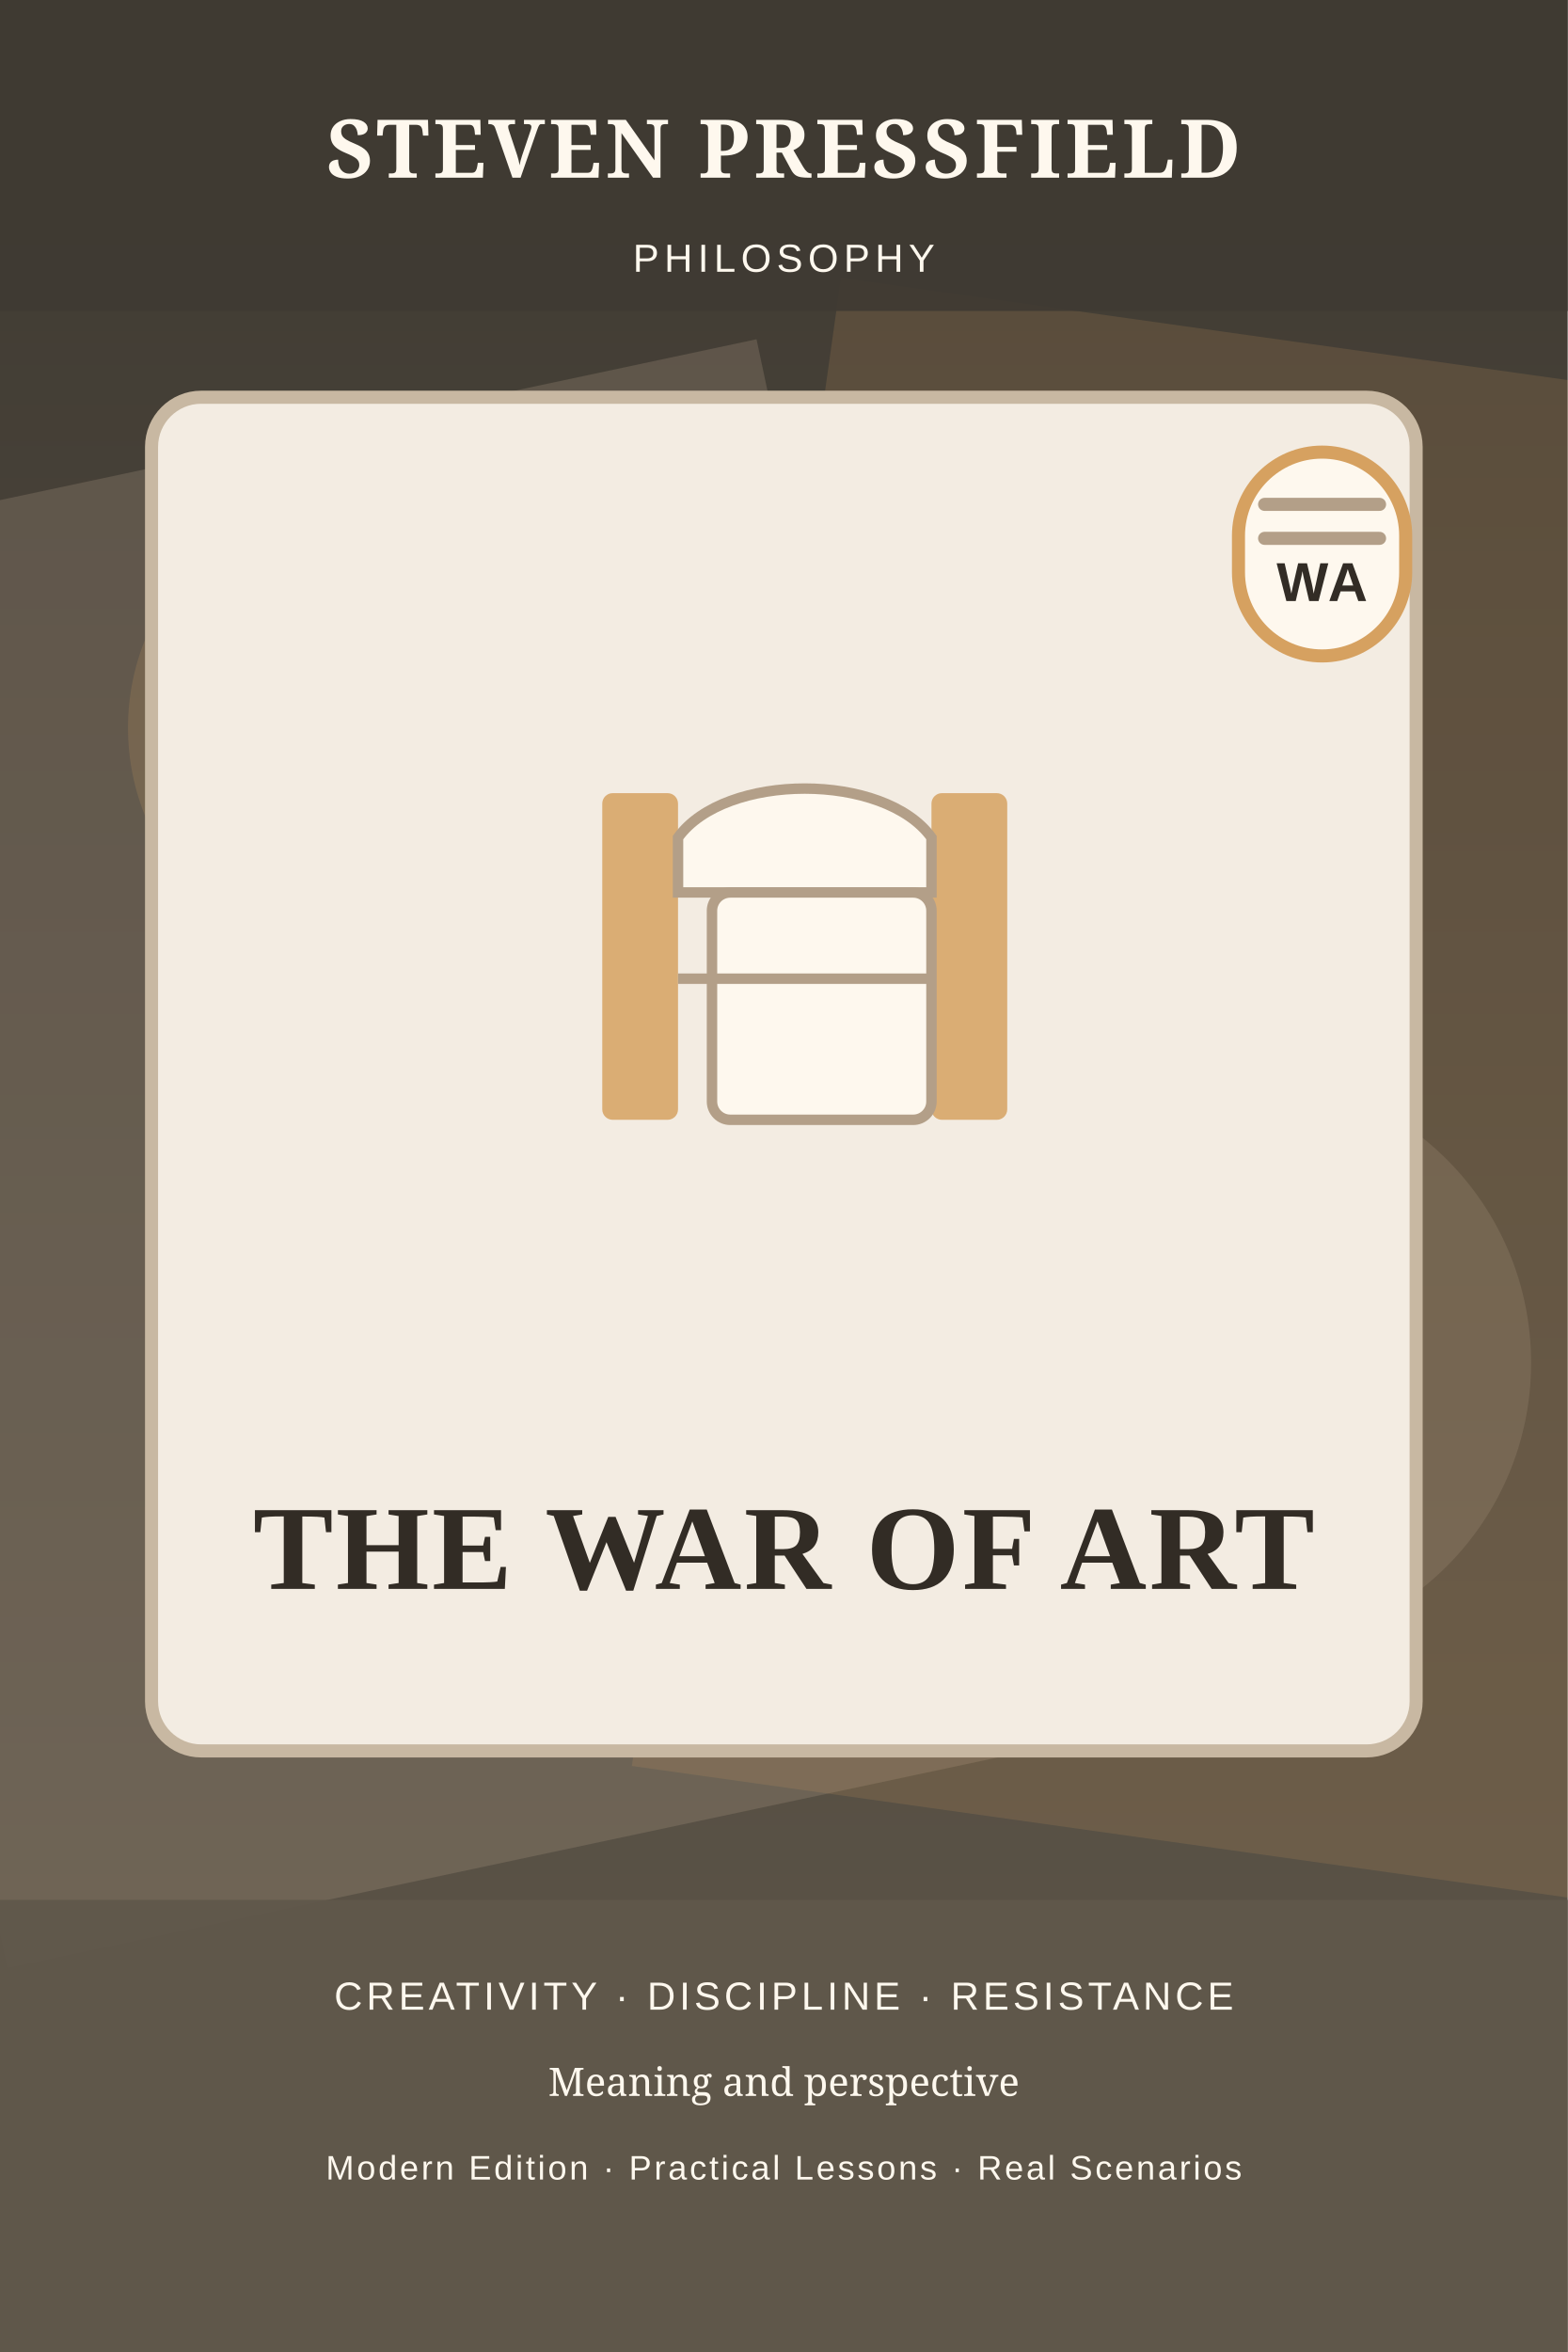
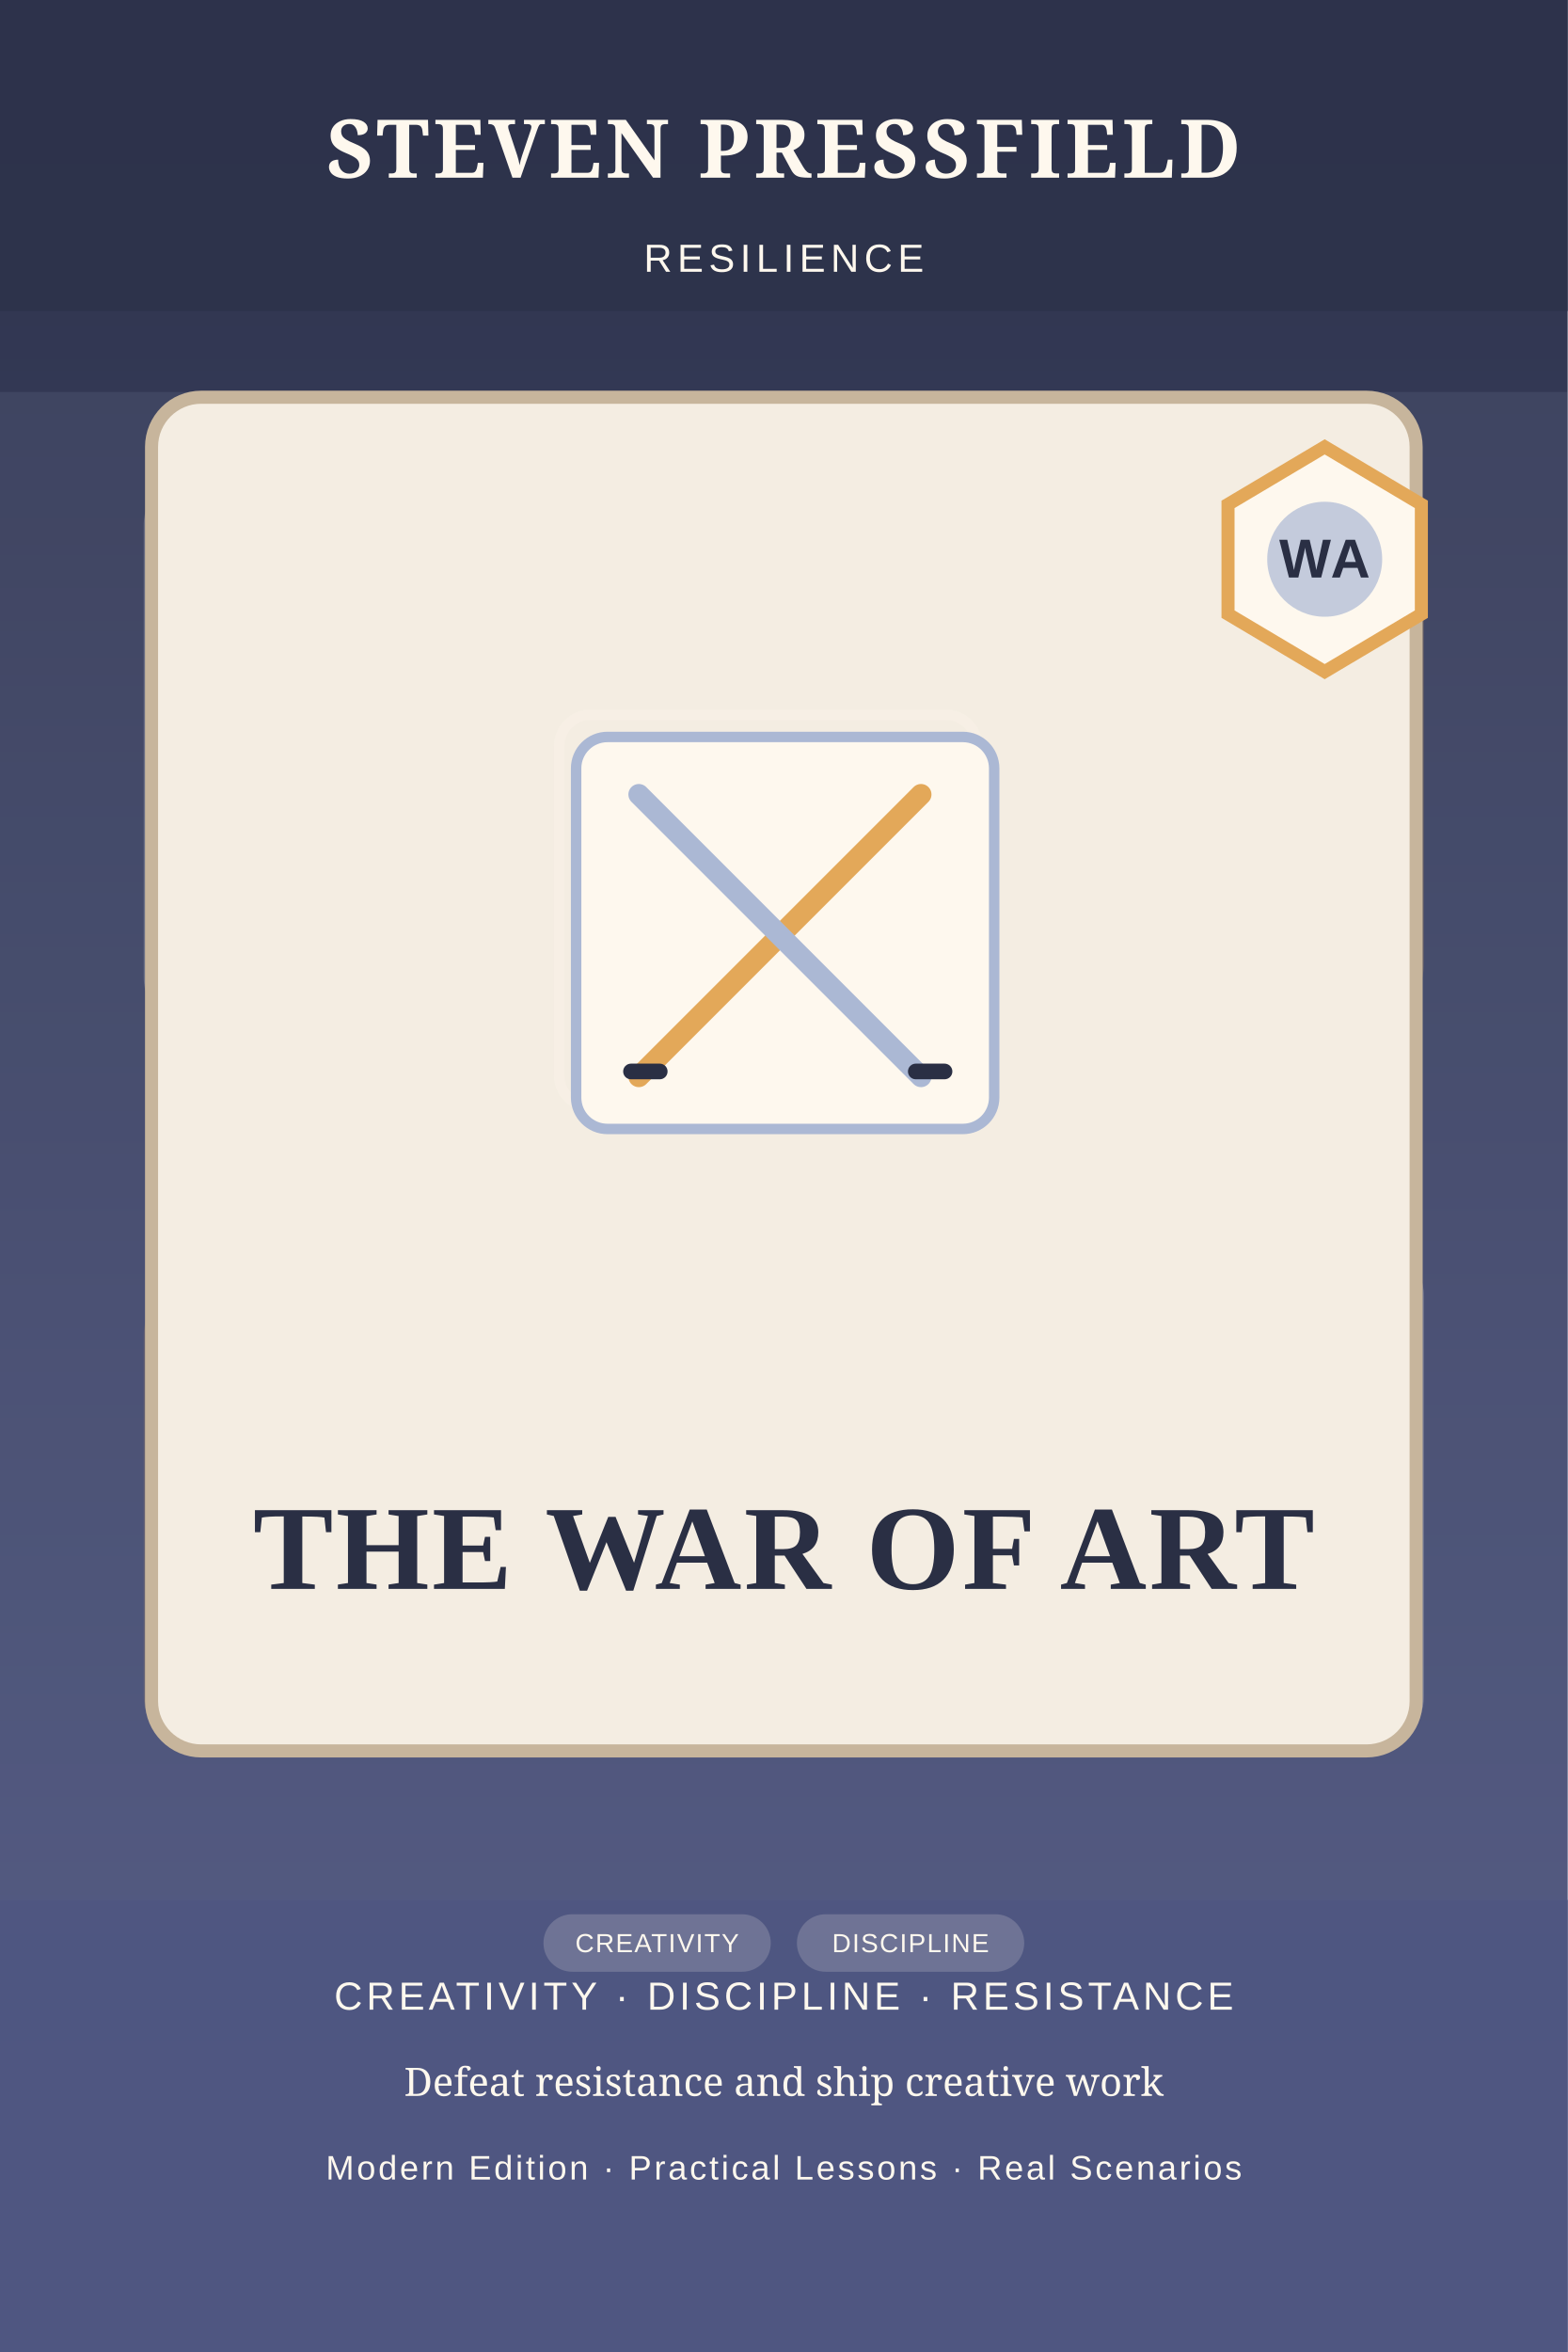
<svg xmlns="http://www.w3.org/2000/svg" width="1200" height="1800" viewBox="0 0 1200 1800" fill="none" role="img" aria-labelledby="title desc">
  <defs>
-     <linearGradient id="g632131632" x1="0" y1="0" x2="0" y2="1800" gradientUnits="userSpaceOnUse">
-       <stop offset="0%" stop-color="#3F3A32" />
-       <stop offset="100%" stop-color="#5F574A" />
+     <linearGradient id="g1887505200" x1="0" y1="0" x2="0" y2="1800" gradientUnits="userSpaceOnUse">
+       <stop offset="0%" stop-color="#2D324B" />
+       <stop offset="100%" stop-color="#4F5681" />
    </linearGradient>
  </defs>
-   <rect width="1200" height="1800" fill="url(#g632131632)" />
-   <rect x="-120" y="310" width="820" height="1100" transform="rotate(-12 400 860)" fill="#B39F88" opacity="0.24" />
-   <rect x="560" y="260" width="760" height="1150" transform="rotate(8 940 835)" fill="#D6A160" opacity="0.16" />
-   <circle cx="278" cy="557" r="180" fill="#D6A160" opacity="0.17" />
-   <circle cx="952" cy="1043" r="220" fill="#B39F88" opacity="0.2" />
-   <rect x="116" y="304" width="968" height="1036" rx="38" fill="#F3ECE2" stroke="#C8B8A2" stroke-width="10" />
-   <g transform="translate(419 551)">
-     <rect x="42" y="56" width="58" height="250" rx="8" fill="#D6A160" opacity="0.84" />
-     <rect x="294" y="56" width="58" height="250" rx="8" fill="#D6A160" opacity="0.84" />
-     <path d="M100 90 C136 40 258 40 294 90 V132 H100 Z" fill="#FEF8EE" stroke="#B39F88" stroke-width="8" />
-     <rect x="126" y="132" width="168" height="174" rx="14" fill="#FEF8EE" stroke="#B39F88" stroke-width="8" />
-     <line x1="100" y1="198" x2="294" y2="198" stroke="#B39F88" stroke-width="8" />
+   <rect width="1200" height="1800" fill="url(#g1887505200)" />
+   <rect x="0" y="300" width="1200" height="1180" fill="#ABB8D4" opacity="0.1" />
+   <rect x="110" y="360" width="420" height="430" rx="42" fill="#FEF8EE" opacity="0.2" />
+   <rect x="670" y="360" width="420" height="420" rx="42" fill="#E3A859" opacity="0.16" />
+   <rect x="110" y="980" width="420" height="360" rx="42" fill="#E3A859" opacity="0.15" />
+   <rect x="670" y="950" width="420" height="390" rx="42" fill="#FEF8EE" opacity="0.2" />
+   <circle cx="604" cy="866" r="128" fill="#FEF8EE" opacity="0.16" />
+   <ellipse cx="600" cy="812" rx="470" ry="382" fill="#FEF8EE" opacity="0.08" />
+   <rect x="116" y="304" width="968" height="1036" rx="38" fill="#F4EDE2" stroke="#C7B59C" stroke-width="10" />
+   <g opacity="0.24" transform="translate(0 -26)">
+     <g transform="translate(390 545)">
+       <rect x="38" y="28" width="320" height="300" rx="24" fill="#F4EDE2" stroke="#FEF8EE" stroke-width="8" />
+       <path d="M86 288 L302 72" stroke="#ABB8D4" stroke-width="16" stroke-linecap="round" />
+       <path d="M302 288 L86 72" stroke="#FEF8EE" stroke-width="16" stroke-linecap="round" />
+       <rect x="74" y="278" width="34" height="12" rx="6" fill="#2A2F44" />
+       <rect x="292" y="278" width="34" height="12" rx="6" fill="#2A2F44" />
+     </g>
  </g>
-   <g transform="translate(924 332)">
-     <rect x="24" y="14" width="128" height="156" rx="64" fill="#FEF8EE" stroke="#D6A160" stroke-width="10" />
-     <path d="M44 54 H132" stroke="#B39F88" stroke-width="10" stroke-linecap="round" />
-     <path d="M44 80 H132" stroke="#B39F88" stroke-width="10" stroke-linecap="round" />
-     <text x="88" y="128" text-anchor="middle" fill="#322C25" font-family="'Trebuchet MS', Arial, sans-serif" font-size="42" font-weight="700" letter-spacing="2">WA</text>
+   <g transform="translate(403 536)">
+     <rect x="38" y="28" width="320" height="300" rx="24" fill="#FEF8EE" stroke="#ABB8D4" stroke-width="8" />
+     <path d="M86 288 L302 72" stroke="#E3A859" stroke-width="16" stroke-linecap="round" />
+     <path d="M302 288 L86 72" stroke="#ABB8D4" stroke-width="16" stroke-linecap="round" />
+     <rect x="74" y="278" width="34" height="12" rx="6" fill="#2A2F44" />
+     <rect x="292" y="278" width="34" height="12" rx="6" fill="#2A2F44" />
  </g>
-   <rect x="0" y="0" width="1200" height="238" fill="#3F3A32" opacity="0.93" />
-   <rect x="0" y="1454" width="1200" height="346" fill="#5F574A" opacity="0.95" />
+   <g transform="translate(926 334)">
+     <polygon points="88,8 162,52 162,136 88,180 14,136 14,52" fill="#FEF8EE" stroke="#E3A859" stroke-width="10" />
+     <circle cx="88" cy="94" r="44" fill="#ABB8D4" opacity="0.7" />
+     <text x="88" y="108" text-anchor="middle" fill="#2A2F44" font-family="'Trebuchet MS', Arial, sans-serif" font-size="42" font-weight="700" letter-spacing="2">WA</text>
+   </g>
+   <rect x="0" y="0" width="1200" height="238" fill="#2D324B" opacity="0.93" />
+   <rect x="0" y="1454" width="1200" height="346" fill="#4F5681" opacity="0.95" />
  <text x="600" y="136" text-anchor="middle" fill="#FEF8EE" font-family="Georgia, serif" font-size="62" font-weight="700" letter-spacing="3">STEVEN PRESSFIELD</text>
-   <text x="600" y="208" text-anchor="middle" fill="#FEF8EE" font-family="'Trebuchet MS', Arial, sans-serif" font-size="30" letter-spacing="4">PHILOSOPHY</text>
-   <text x="600" y="1216" text-anchor="middle" fill="#322C25" font-family="Georgia, 'Times New Roman', serif" font-size="92" font-weight="700" letter-spacing="2">THE WAR OF ART</text>
+   <text x="600" y="208" text-anchor="middle" fill="#FEF8EE" font-family="'Trebuchet MS', Arial, sans-serif" font-size="30" letter-spacing="4">RESILIENCE</text>
+   <text x="600" y="1216" text-anchor="middle" fill="#2A2F44" font-family="Georgia, 'Times New Roman', serif" font-size="92" font-weight="700" letter-spacing="2">THE WAR OF ART</text>
+   <g>
+     <rect x="417" y="1466" width="172" height="42" rx="21" fill="#FEF8EE" opacity="0.18" stroke="#FEF8EE" stroke-width="2" />
+     <text x="503" y="1494" text-anchor="middle" fill="#FEF8EE" font-family="'Trebuchet MS', Arial, sans-serif" font-size="20" letter-spacing="1">CREATIVITY</text>
+   </g>
+   <g>
+     <rect x="611" y="1466" width="172" height="42" rx="21" fill="#FEF8EE" opacity="0.18" stroke="#FEF8EE" stroke-width="2" />
+     <text x="697" y="1494" text-anchor="middle" fill="#FEF8EE" font-family="'Trebuchet MS', Arial, sans-serif" font-size="20" letter-spacing="1">DISCIPLINE</text>
+   </g>
  <text x="600" y="1538" text-anchor="middle" fill="#FEF8EE" font-family="'Trebuchet MS', Arial, sans-serif" font-size="30" letter-spacing="3">CREATIVITY  ·  DISCIPLINE  ·  RESISTANCE</text>
-   <text x="600" y="1604" text-anchor="middle" fill="#FEF8EE" font-family="Georgia, serif" font-size="30">Meaning and perspective</text>
+   <text x="600" y="1604" text-anchor="middle" fill="#FEF8EE" font-family="Georgia, serif" font-size="30">Defeat resistance and ship creative work</text>
  <text x="600" y="1668" text-anchor="middle" fill="#FEF8EE" font-family="'Trebuchet MS', Arial, sans-serif" font-size="26" letter-spacing="2">Modern Edition · Practical Lessons · Real Scenarios</text>
</svg>
